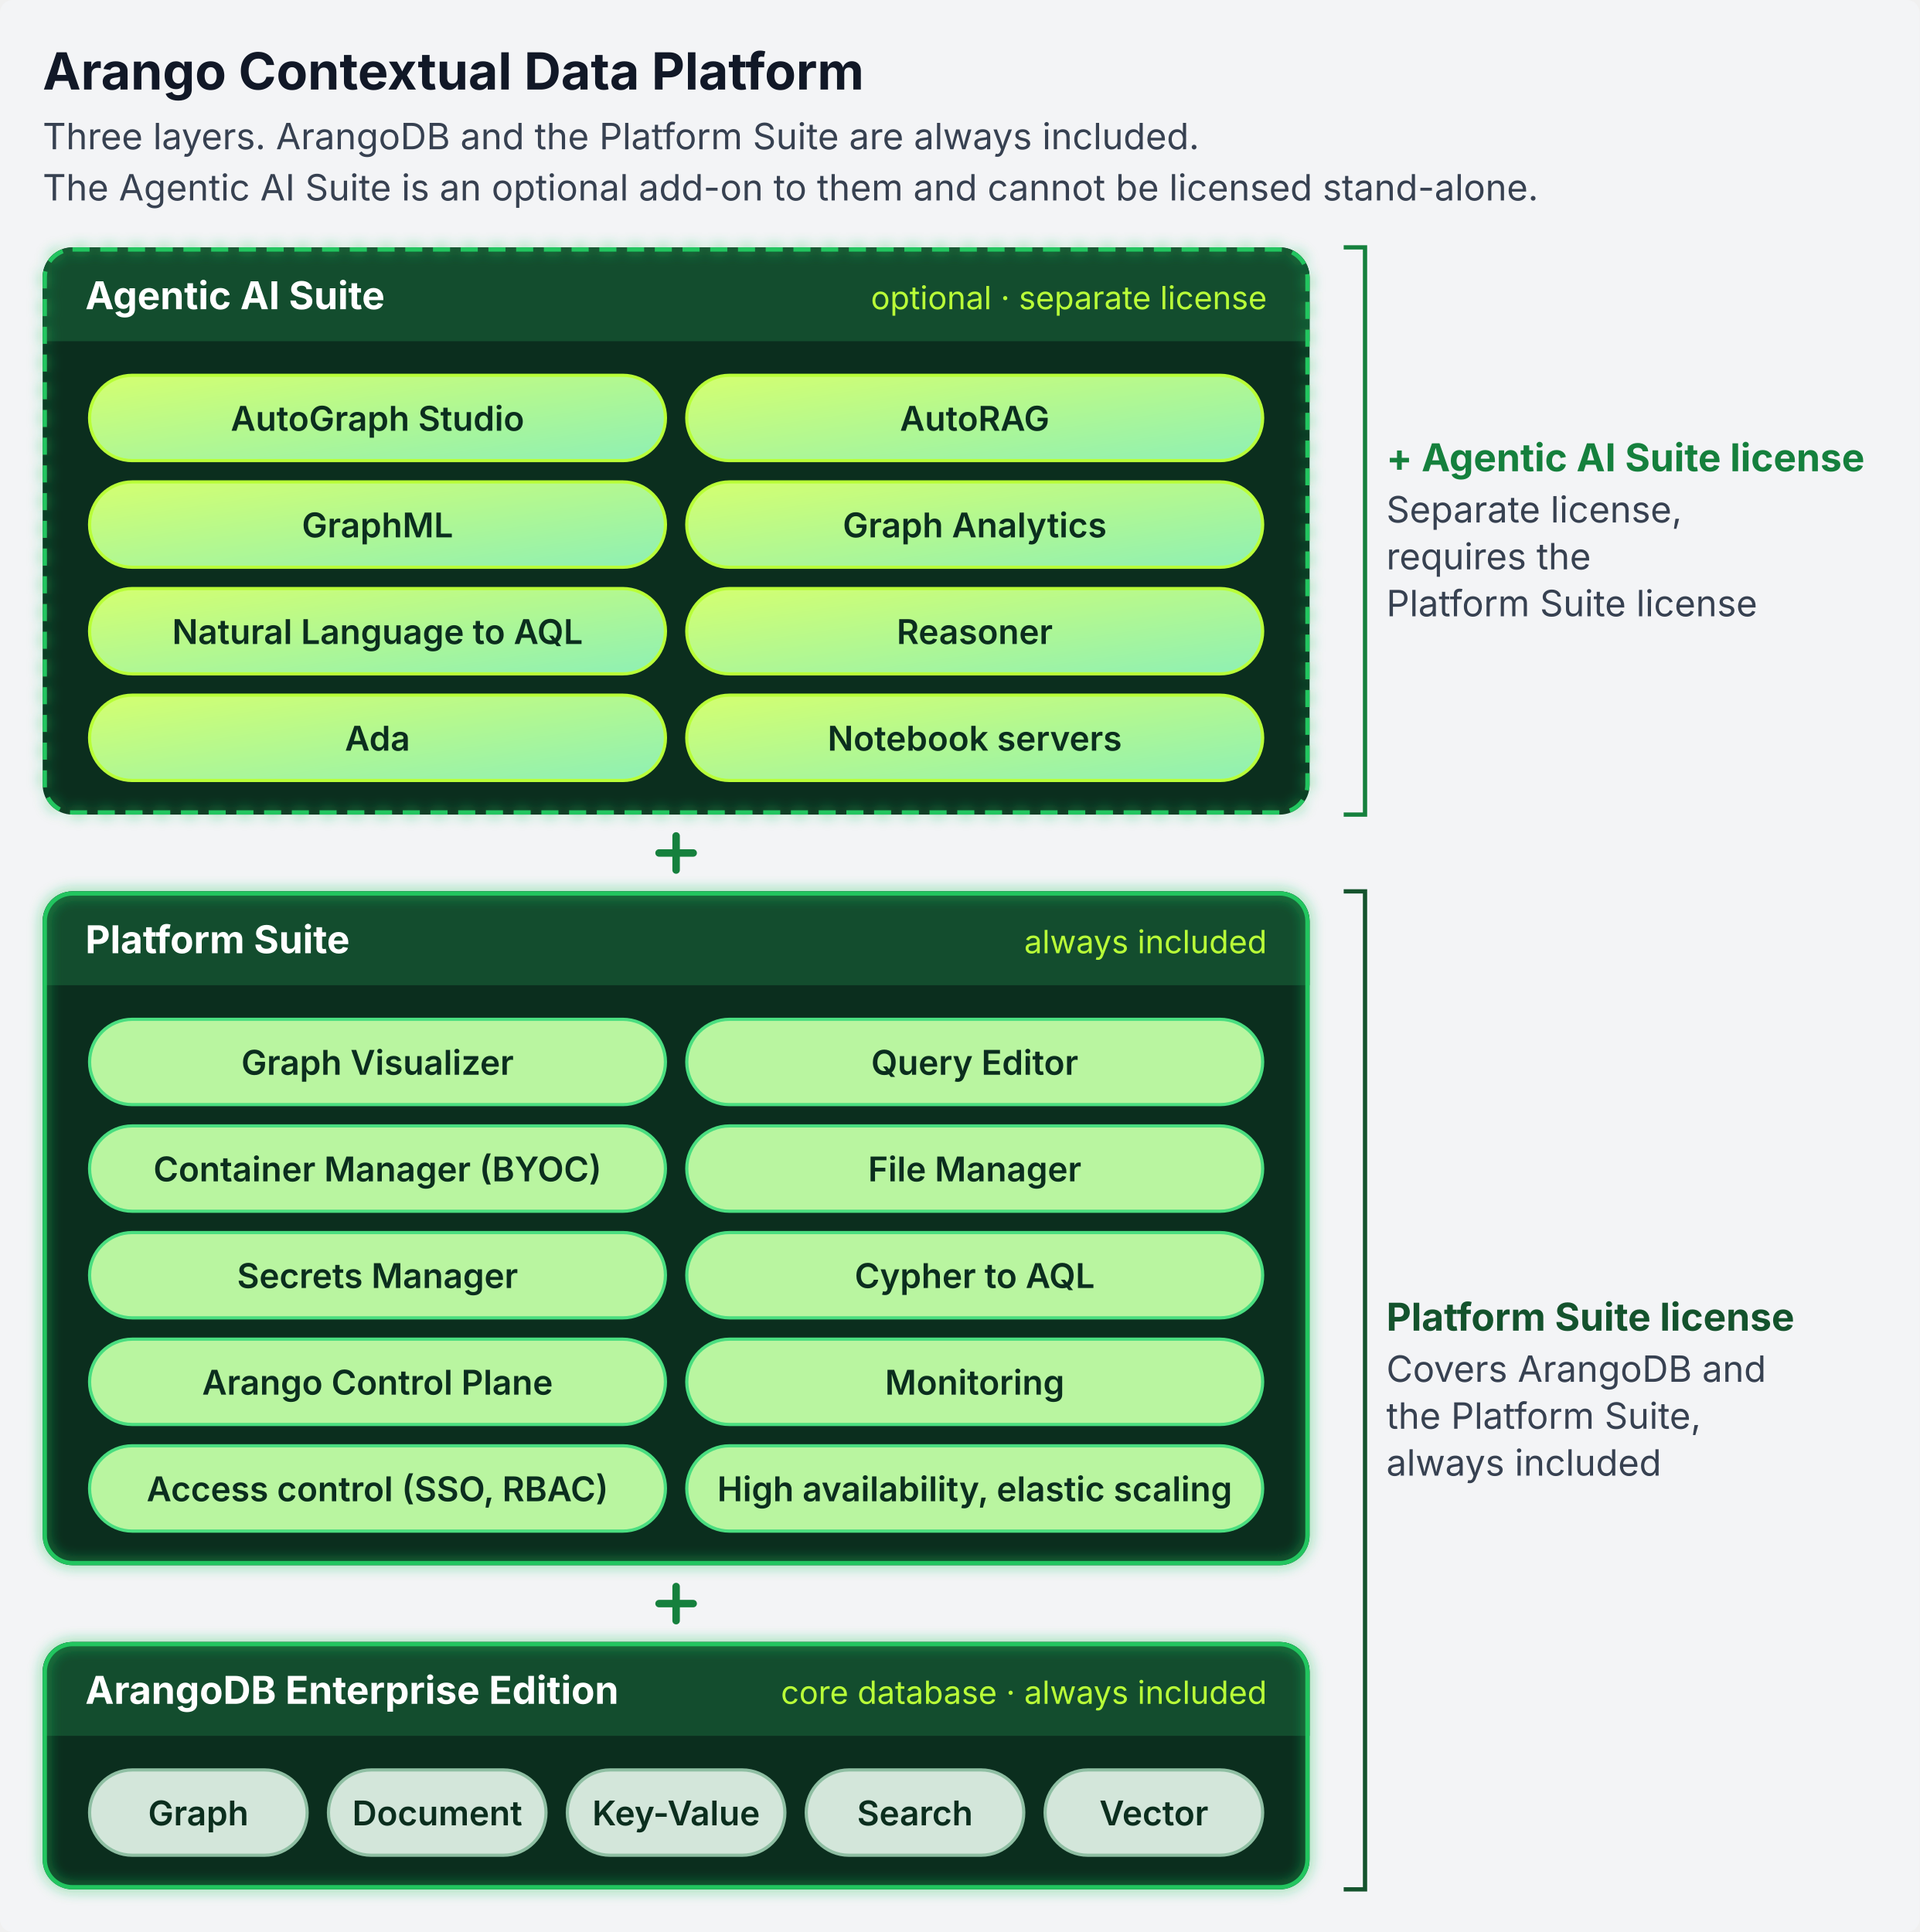
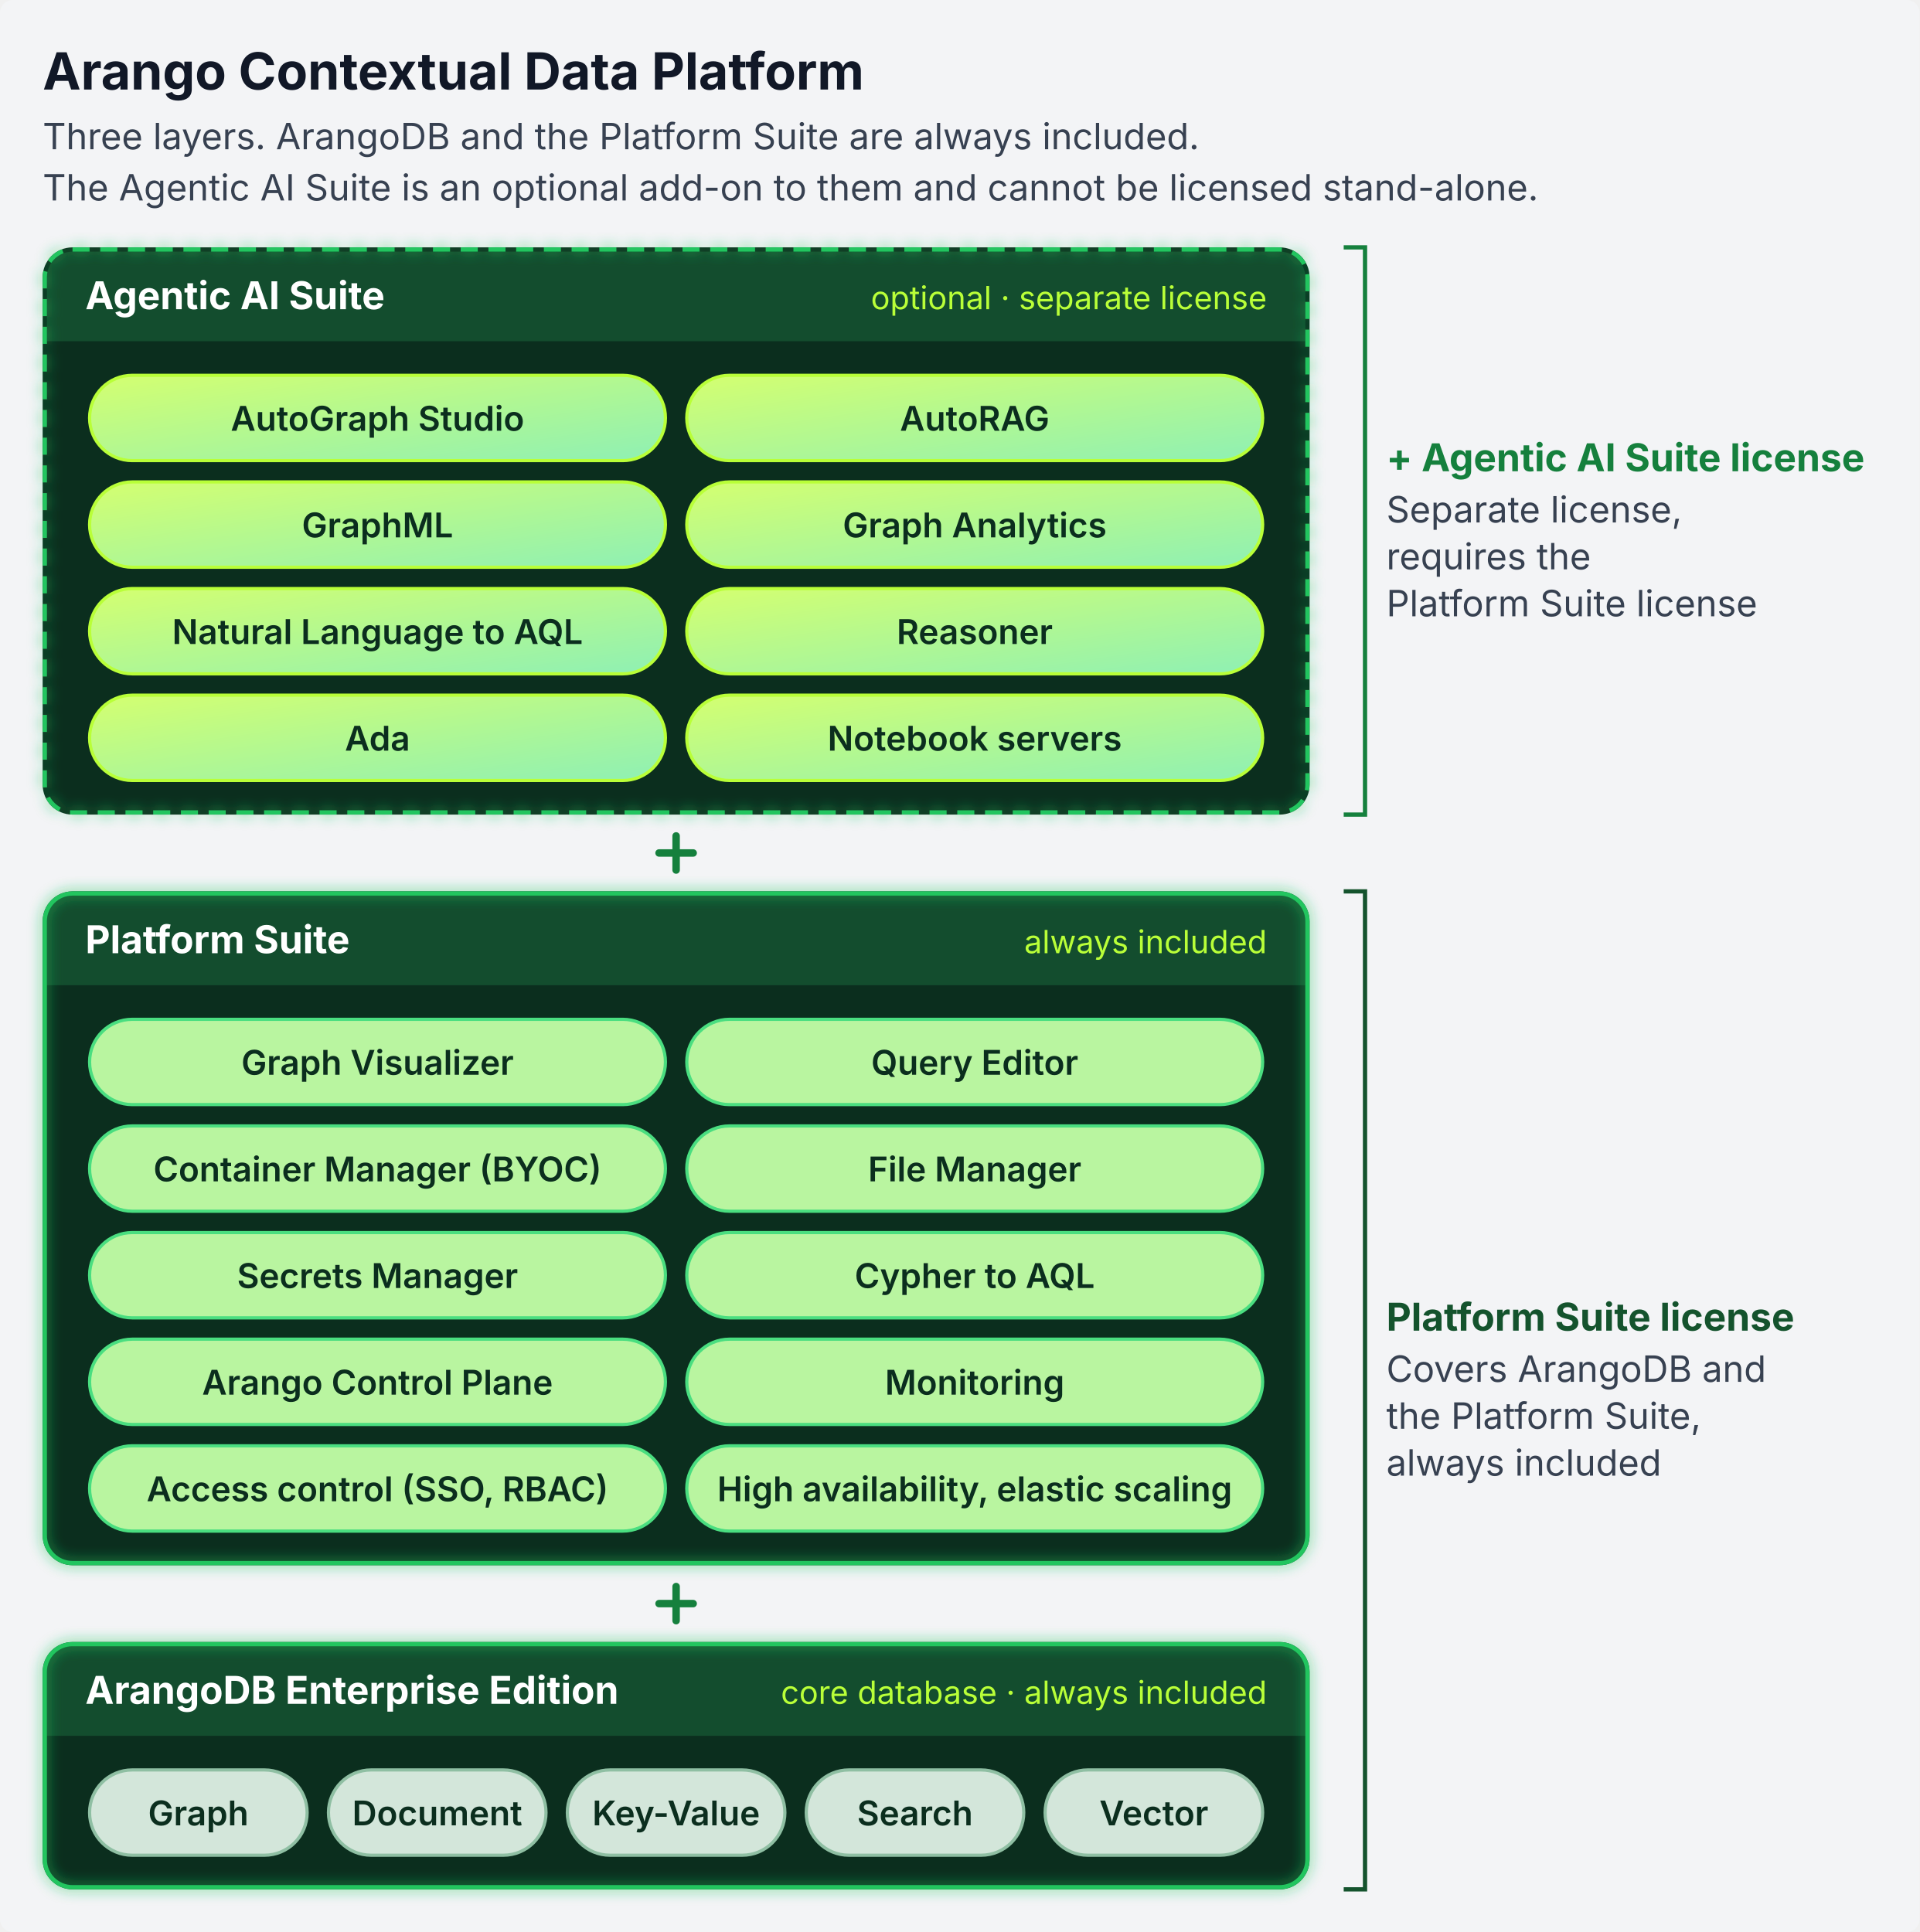
<svg xmlns="http://www.w3.org/2000/svg" xmlns:xlink="http://www.w3.org/1999/xlink" viewBox="0 0 900 906" style="display:block;width:100%;max-width:900px;margin:0 auto">
  <style>
    .cdp-suites text { font-family: Inter, sans-serif; }
+     /* Lime keyboard focus ring of the docs theme, visible on the dark background */
+     .cdp-suites { --focus-ring: #befe99; }
    .cdp-suites .card-link { cursor: pointer; }
    .cdp-suites .card-link rect { stroke-width: 1.5; }
    .cdp-suites .card-link .pill-aai { fill: url(#cdp-suites-aai-fill); stroke: #b9ff38; }
    .cdp-suites .card-link .pill-ps  { fill: #b9f5a0; stroke: #4ade80; }
    .cdp-suites .card-link .pill-db  { fill: #d3e6da; stroke: #8fbfa3; }
-     .cdp-suites .card-link:hover rect { fill: #ffffff; stroke: #22c55e; }
+     .cdp-suites .card-link:is(:hover, :focus-visible) rect { fill: #ffffff; stroke: #22c55e; }
    .cdp-suites .card-link text { font-size: 16px; font-weight: 600; fill: #0b2e1e; }
  </style>
  <defs>
    <filter id="cdp-suites-glow" x="-20%" y="-20%" width="140%" height="140%">
      <feGaussianBlur stdDeviation="3" result="blur" />
      <feMerge>
        <feMergeNode in="blur" />
        <feMergeNode in="SourceGraphic" />
      </feMerge>
    </filter>
    <linearGradient id="cdp-suites-aai-fill" x1="0" y1="0" x2="1" y2="1">
      <stop offset="0" stop-color="#d4ff70" />
      <stop offset="1" stop-color="#8ef0b4" />
    </linearGradient>
  </defs>
  <g class="cdp-suites">
    <rect width="900" height="906" fill="#f3f4f6" rx="6" />
    <text x="20" y="42" font-size="24" font-weight="bold" fill="#111827">Arango Contextual Data Platform</text>
    <text x="20" y="70" font-size="17" fill="#374151">Three layers. ArangoDB and the Platform Suite are always included.</text>
    <text x="20" y="94" font-size="17" fill="#374151">The Agentic AI Suite is an optional add-on to them and cannot be licensed stand-alone.</text>
    <rect x="20" y="116" width="594" height="266" rx="14" fill="#0b2e1e" />
-     <path d="M 20 160 V 130 A 14 14 0 0 1 34 116 H 600 A 14 14 0 0 1 614 130 V 160 Z" fill="#134d2e" />
+     <path d="M 22 160 V 130 A 12 12 0 0 1 34 118 H 600 A 12 12 0 0 1 612 130 V 160 Z" fill="#134d2e" />
    <rect x="21" y="117" width="592" height="264" rx="13" fill="none" stroke="#22c55e" stroke-width="2" stroke-dasharray="8 5" filter="url(#cdp-suites-glow)" />
    <text x="40" y="145" font-size="18" font-weight="bold" fill="#ffffff">Agentic AI Suite</text>
    <text x="594" y="145" text-anchor="end" font-size="15" fill="#b9ff38">optional · separate license</text>
    <a class="card-link" xlink:href="/contextual-data-platform/autograph/">
      <rect x="42" y="176" width="270" height="40" rx="20" class="pill-aai" />
      <text x="177" y="202" text-anchor="middle">AutoGraph Studio</text>
    </a>
    <a class="card-link" xlink:href="/contextual-data-platform/autorag/">
      <rect x="322" y="176" width="270" height="40" rx="20" class="pill-aai" />
      <text x="457" y="202" text-anchor="middle">AutoRAG</text>
    </a>
    <a class="card-link" xlink:href="/contextual-data-platform/graphml/">
      <rect x="42" y="226" width="270" height="40" rx="20" class="pill-aai" />
      <text x="177" y="252" text-anchor="middle">GraphML</text>
    </a>
    <a class="card-link" xlink:href="/contextual-data-platform/graph-analytics/">
      <rect x="322" y="226" width="270" height="40" rx="20" class="pill-aai" />
      <text x="457" y="252" text-anchor="middle">Graph Analytics</text>
    </a>
    <a class="card-link" xlink:href="/contextual-data-platform/natural-language-to-aql/">
      <rect x="42" y="276" width="270" height="40" rx="20" class="pill-aai" />
      <text x="177" y="302" text-anchor="middle">Natural Language to AQL</text>
    </a>
    <a class="card-link" xlink:href="/contextual-data-platform/reasoner/">
      <rect x="322" y="276" width="270" height="40" rx="20" class="pill-aai" />
      <text x="457" y="302" text-anchor="middle">Reasoner</text>
    </a>
    <a class="card-link" xlink:href="/contextual-data-platform/ada/">
      <rect x="42" y="326" width="270" height="40" rx="20" class="pill-aai" />
      <text x="177" y="352" text-anchor="middle">Ada</text>
    </a>
    <a class="card-link" xlink:href="/contextual-data-platform/notebook-servers/">
      <rect x="322" y="326" width="270" height="40" rx="20" class="pill-aai" />
      <text x="457" y="352" text-anchor="middle">Notebook servers</text>
    </a>
    <path d="M 317 392 V 408 M 309 400 H 325" stroke="#15803d" stroke-width="3.5" stroke-linecap="round" />
    <rect x="20" y="418" width="594" height="316" rx="14" fill="#0b2e1e" />
-     <path d="M 20 462 V 432 A 14 14 0 0 1 34 418 H 600 A 14 14 0 0 1 614 432 V 462 Z" fill="#134d2e" />
+     <path d="M 22 462 V 432 A 12 12 0 0 1 34 420 H 600 A 12 12 0 0 1 612 432 V 462 Z" fill="#134d2e" />
    <rect x="21" y="419" width="592" height="314" rx="13" fill="none" stroke="#22c55e" stroke-width="2" filter="url(#cdp-suites-glow)" />
    <text x="40" y="447" font-size="18" font-weight="bold" fill="#ffffff">Platform Suite</text>
    <text x="594" y="447" text-anchor="end" font-size="15" fill="#b9ff38">always included</text>
    <a class="card-link" xlink:href="/contextual-data-platform/graph-visualizer/">
      <rect x="42" y="478" width="270" height="40" rx="20" class="pill-ps" />
      <text x="177" y="504" text-anchor="middle">Graph Visualizer</text>
    </a>
    <a class="card-link" xlink:href="/contextual-data-platform/query-editor/">
      <rect x="322" y="478" width="270" height="40" rx="20" class="pill-ps" />
      <text x="457" y="504" text-anchor="middle">Query Editor</text>
    </a>
    <a class="card-link" xlink:href="/contextual-data-platform/container-manager/">
      <rect x="42" y="528" width="270" height="40" rx="20" class="pill-ps" />
      <text x="177" y="554" text-anchor="middle">Container Manager (BYOC)</text>
    </a>
    <a class="card-link" xlink:href="/contextual-data-platform/file-manager/">
      <rect x="322" y="528" width="270" height="40" rx="20" class="pill-ps" />
      <text x="457" y="554" text-anchor="middle">File Manager</text>
    </a>
    <a class="card-link" xlink:href="/contextual-data-platform/secrets-manager/">
      <rect x="42" y="578" width="270" height="40" rx="20" class="pill-ps" />
      <text x="177" y="604" text-anchor="middle">Secrets Manager</text>
    </a>
    <a class="card-link" xlink:href="/contextual-data-platform/cypher-to-aql/">
      <rect x="322" y="578" width="270" height="40" rx="20" class="pill-ps" />
      <text x="457" y="604" text-anchor="middle">Cypher to AQL</text>
    </a>
    <a class="card-link" xlink:href="/contextual-data-platform/control-plane-acp/">
      <rect x="42" y="628" width="270" height="40" rx="20" class="pill-ps" />
      <text x="177" y="654" text-anchor="middle">Arango Control Plane</text>
    </a>
    <a class="card-link" xlink:href="/contextual-data-platform/monitoring/">
      <rect x="322" y="628" width="270" height="40" rx="20" class="pill-ps" />
      <text x="457" y="654" text-anchor="middle">Monitoring</text>
    </a>
    <a class="card-link" xlink:href="/contextual-data-platform/access-control/">
      <rect x="42" y="678" width="270" height="40" rx="20" class="pill-ps" />
      <text x="177" y="704" text-anchor="middle">Access control (SSO, RBAC)</text>
    </a>
    <a class="card-link" xlink:href="/contextual-data-platform/architecture/#operational-model">
      <rect x="322" y="678" width="270" height="40" rx="20" class="pill-ps" />
      <text x="457" y="704" text-anchor="middle">High availability, elastic scaling</text>
    </a>
    <path d="M 317 744 V 760 M 309 752 H 325" stroke="#15803d" stroke-width="3.5" stroke-linecap="round" />
    <rect x="20" y="770" width="594" height="116" rx="14" fill="#0b2e1e" />
-     <path d="M 20 814 V 784 A 14 14 0 0 1 34 770 H 600 A 14 14 0 0 1 614 784 V 814 Z" fill="#134d2e" />
+     <path d="M 22 814 V 784 A 12 12 0 0 1 34 772 H 600 A 12 12 0 0 1 612 784 V 814 Z" fill="#134d2e" />
    <rect x="21" y="771" width="592" height="114" rx="13" fill="none" stroke="#22c55e" stroke-width="2" filter="url(#cdp-suites-glow)" />
    <text x="40" y="799" font-size="18" font-weight="bold" fill="#ffffff">ArangoDB Enterprise Edition</text>
    <text x="594" y="799" text-anchor="end" font-size="15" fill="#b9ff38">core database · always included</text>
    <a class="card-link" xlink:href="/arangodb/">
      <rect x="42" y="830" width="102" height="40" rx="20" class="pill-db" />
      <text x="93" y="856" text-anchor="middle">Graph</text>
    </a>
    <a class="card-link" xlink:href="/arangodb/">
      <rect x="154" y="830" width="102" height="40" rx="20" class="pill-db" />
      <text x="205" y="856" text-anchor="middle">Document</text>
    </a>
    <a class="card-link" xlink:href="/arangodb/">
      <rect x="266" y="830" width="102" height="40" rx="20" class="pill-db" />
      <text x="317" y="856" text-anchor="middle">Key-Value</text>
    </a>
    <a class="card-link" xlink:href="/arangodb/">
      <rect x="378" y="830" width="102" height="40" rx="20" class="pill-db" />
      <text x="429" y="856" text-anchor="middle">Search</text>
    </a>
    <a class="card-link" xlink:href="/arangodb/">
      <rect x="490" y="830" width="102" height="40" rx="20" class="pill-db" />
      <text x="541" y="856" text-anchor="middle">Vector</text>
    </a>
    <path d="M 630 116 h 10 v 266 h -10" fill="none" stroke="#15803d" stroke-width="2" />
    <text x="650" y="221" font-size="18" font-weight="bold" fill="#15803d">+ Agentic AI Suite license</text>
    <text x="650" y="245" font-size="17" fill="#374151">Separate license,</text>
    <text x="650" y="267" font-size="17" fill="#374151">requires the</text>
    <text x="650" y="289" font-size="17" fill="#374151">Platform Suite license</text>
    <path d="M 630 418 h 10 v 468 h -10" fill="none" stroke="#14532d" stroke-width="2" />
    <text x="650" y="624" font-size="18" font-weight="bold" fill="#14532d">Platform Suite license</text>
    <text x="650" y="648" font-size="17" fill="#374151">Covers ArangoDB and</text>
    <text x="650" y="670" font-size="17" fill="#374151">the Platform Suite,</text>
    <text x="650" y="692" font-size="17" fill="#374151">always included</text>
  </g>
</svg>
